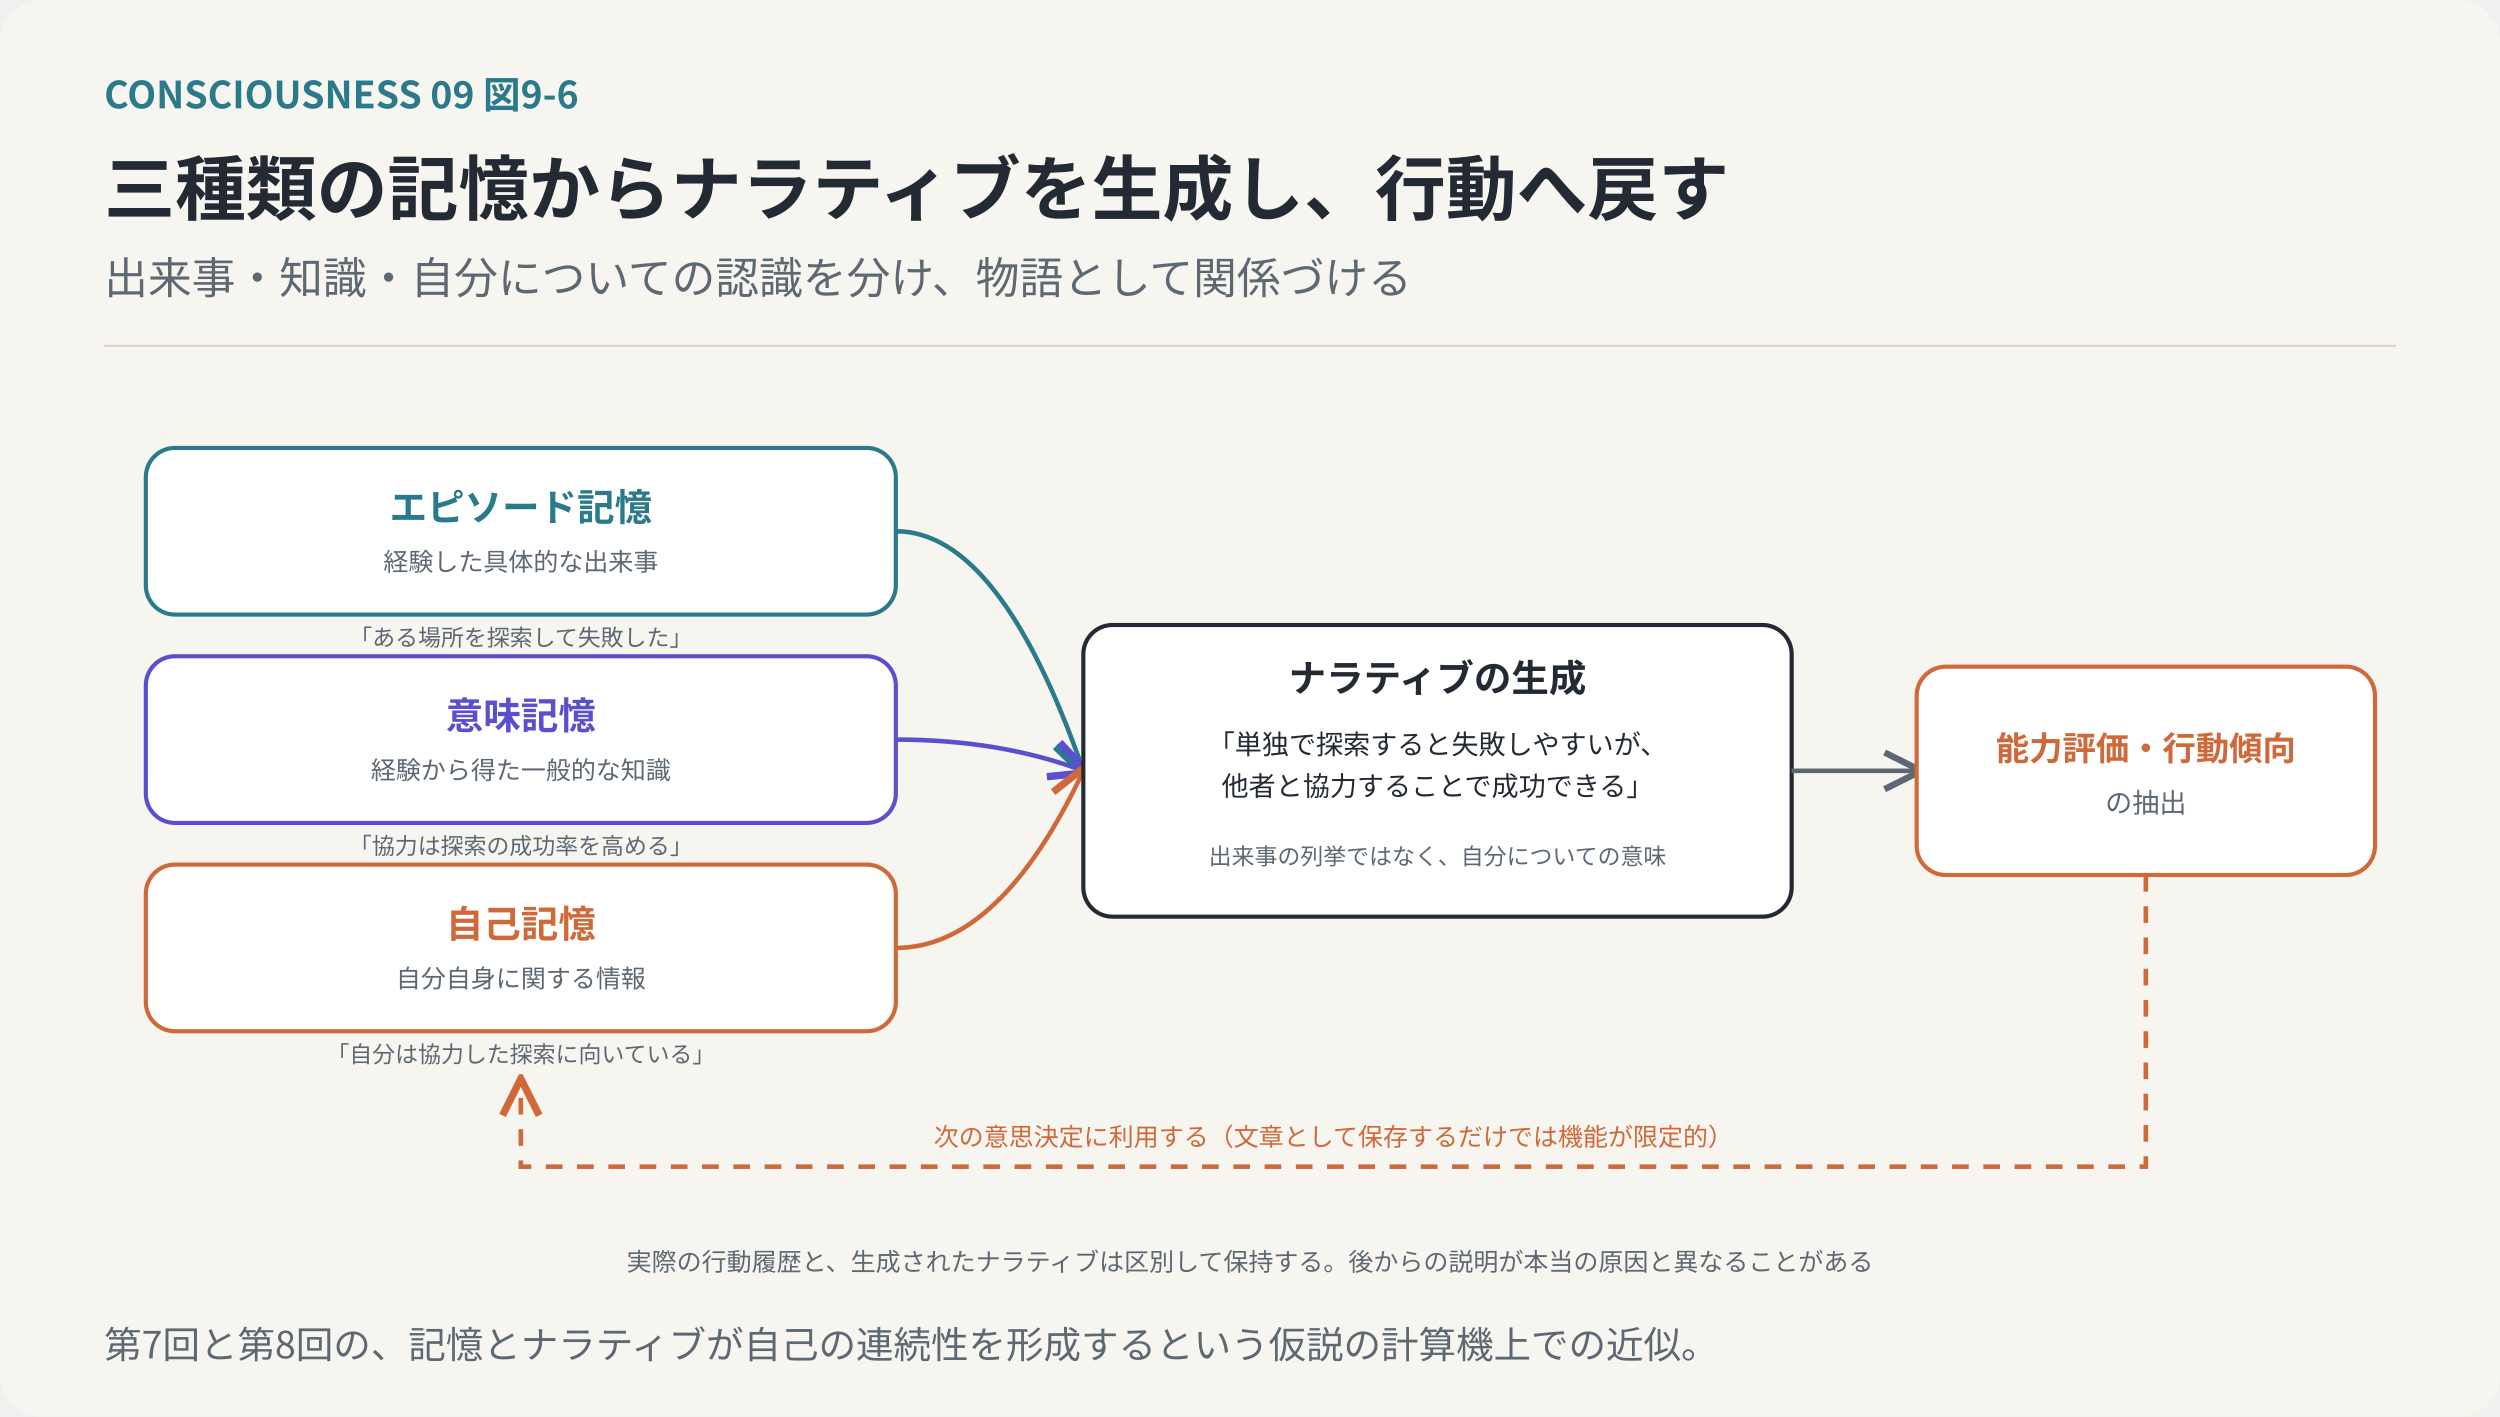
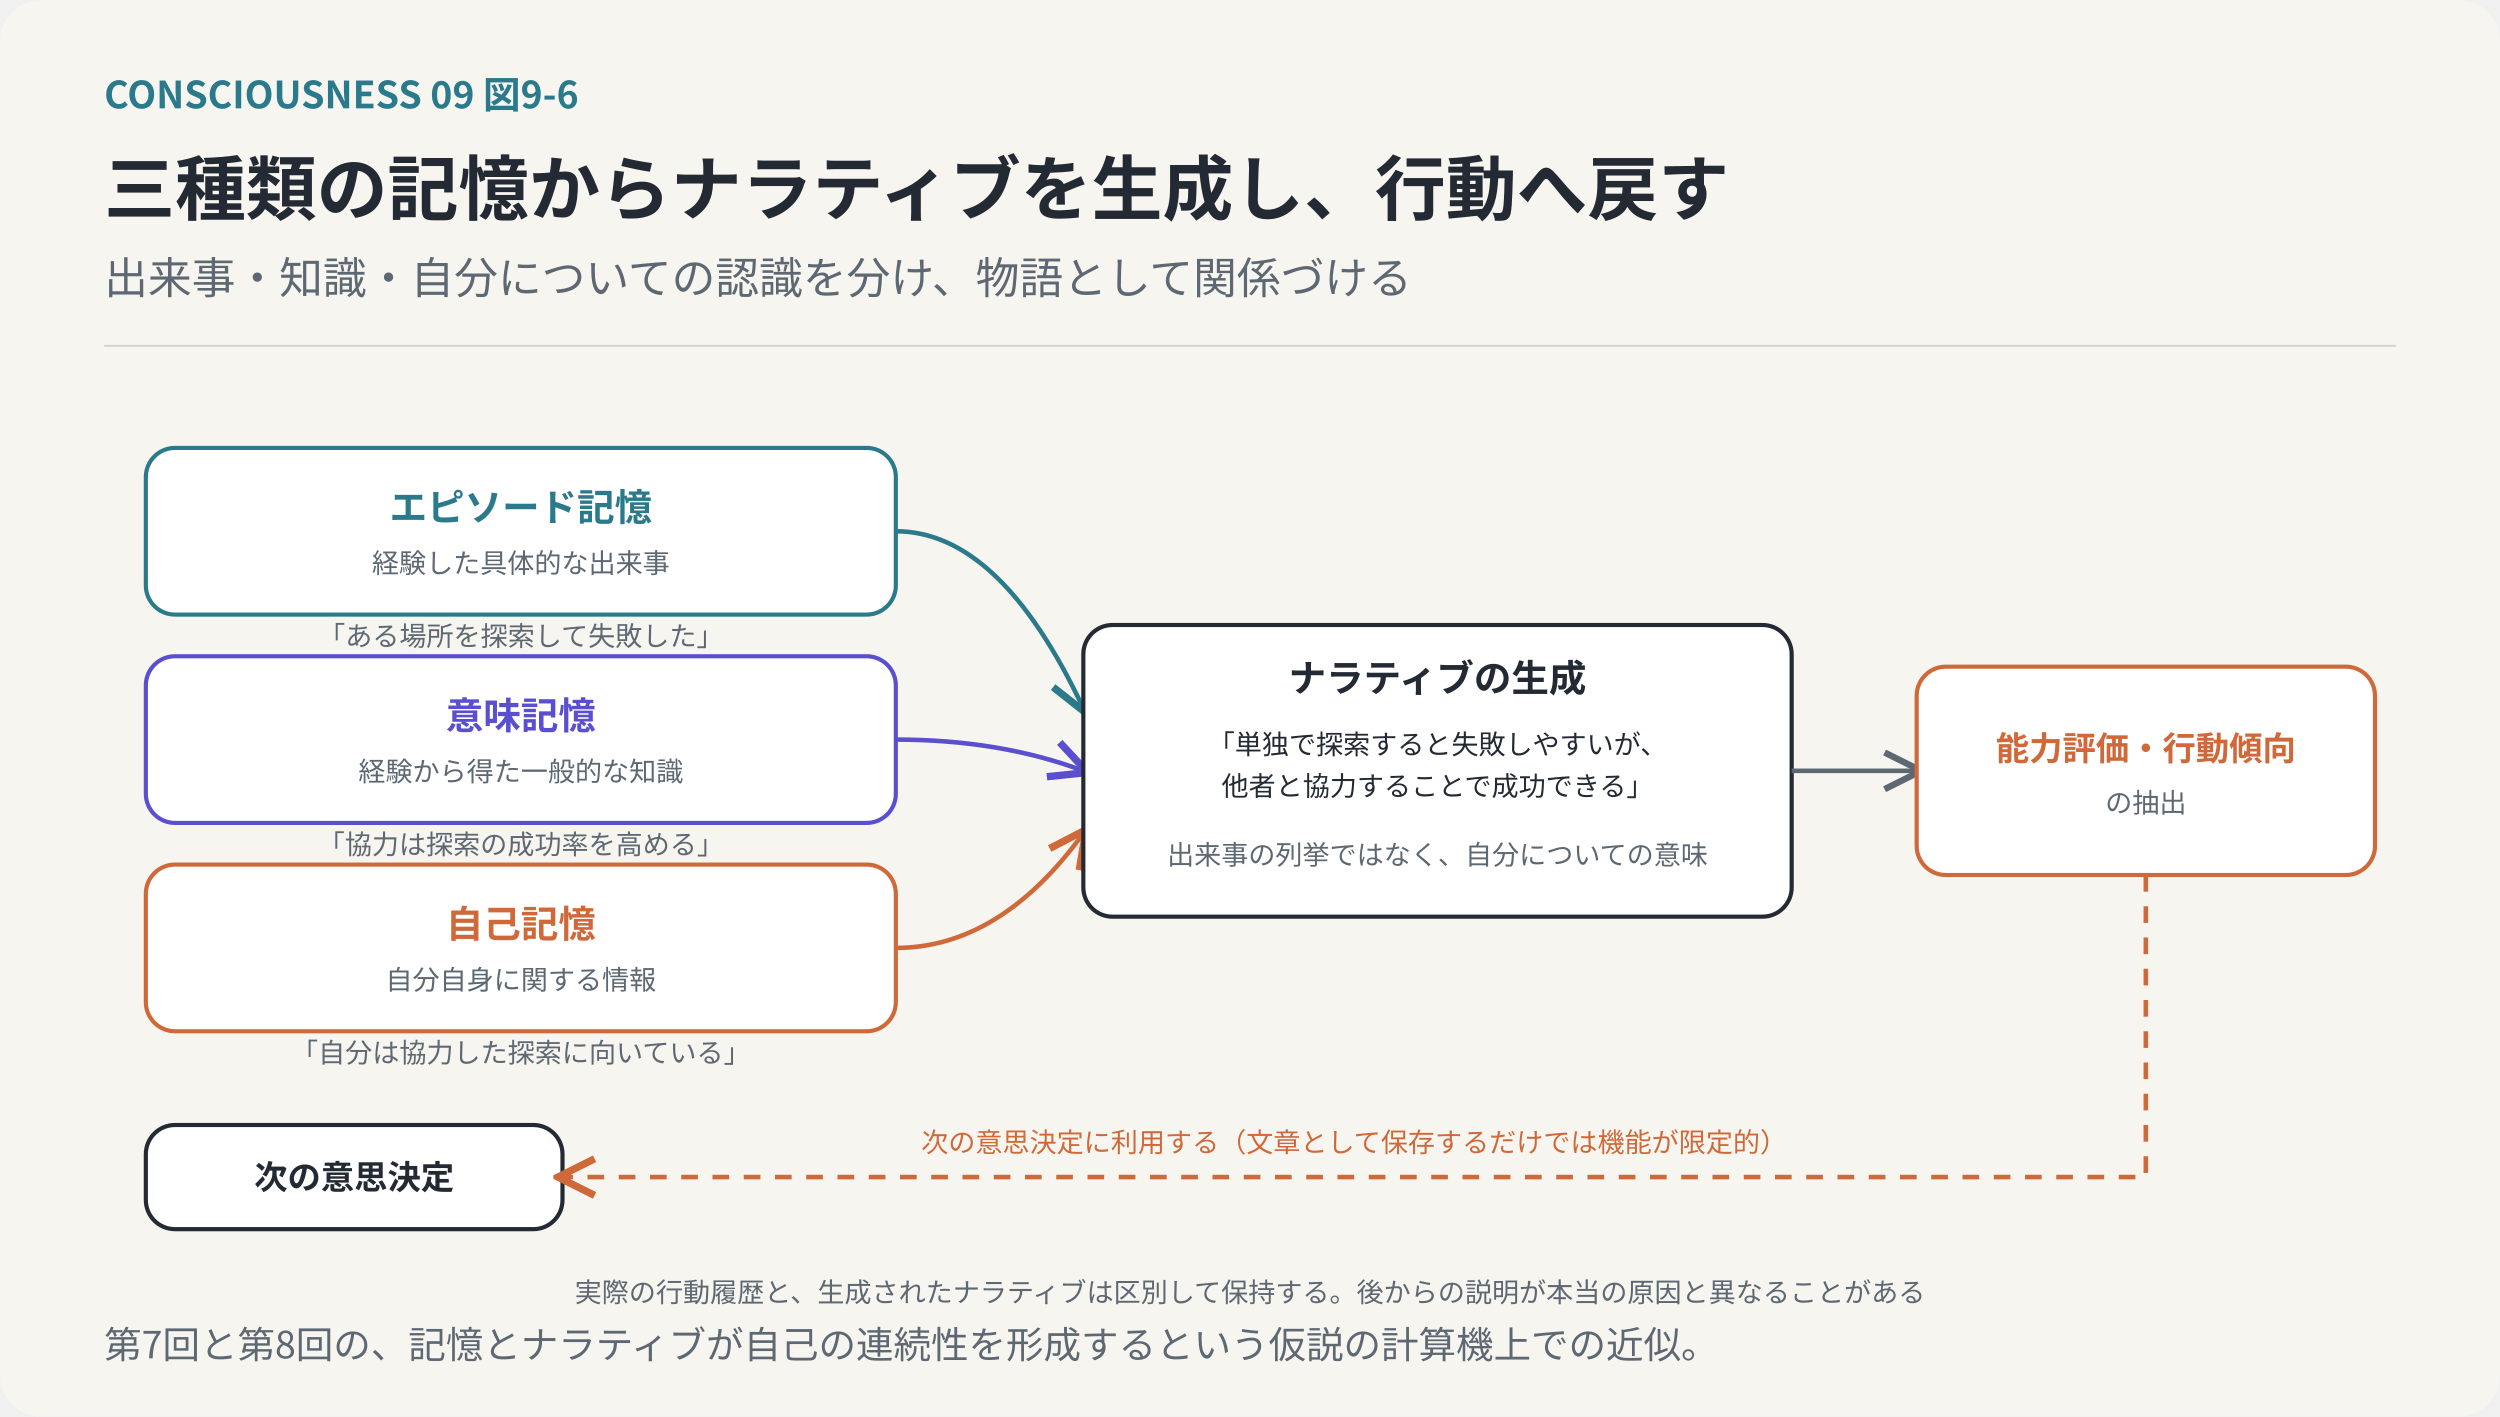
<svg xmlns="http://www.w3.org/2000/svg" width="1200" height="680" viewBox="0 0 1200 680" role="img" aria-labelledby="title desc">
  <defs>
    <marker id="arrow" markerWidth="10" markerHeight="10" refX="8" refY="5" orient="auto-start-reverse">
      <path d="M1,1 L9,5 L1,9" fill="none" stroke="#5d6873" stroke-width="1.4" />
    </marker>
    <marker id="arrow-teal" markerWidth="10" markerHeight="10" refX="8" refY="5" orient="auto-start-reverse">
      <path d="M1,1 L9,5 L1,9" fill="none" stroke="#2b7a8c" stroke-width="1.6" />
    </marker>
    <marker id="arrow-terra" markerWidth="10" markerHeight="10" refX="8" refY="5" orient="auto-start-reverse">
      <path d="M1,1 L9,5 L1,9" fill="none" stroke="#d0693a" stroke-width="1.6" />
    </marker>
    <marker id="arrow-indigo" markerWidth="10" markerHeight="10" refX="8" refY="5" orient="auto-start-reverse">
      <path d="M1,1 L9,5 L1,9" fill="none" stroke="#5a4fcf" stroke-width="1.6" />
    </marker>
    <marker id="arrow-ink" markerWidth="10" markerHeight="10" refX="8" refY="5" orient="auto-start-reverse">
      <path d="M1,1 L9,5 L1,9" fill="none" stroke="#232a33" stroke-width="1.6" />
    </marker>
  </defs>
  <rect width="1200" height="680" rx="20" fill="#f7f5ef" />
  <g font-family="system-ui, -apple-system, &quot;Hiragino Kaku Gothic ProN&quot;, &quot;Noto Sans CJK JP&quot;, Meiryo, sans-serif">
    <text x="50.0" y="52.0" fill="#2b7a8c" font-size="18" text-anchor="start" font-weight="700">CONSCIOUSNESS     09     図9-6</text>
    <text x="50.0" y="103.0" fill="#232a33" font-size="34" text-anchor="start" font-weight="700">三種類の記憶からナラティブを生成し、行動へ戻す</text>
    <text x="50.0" y="141.0" fill="#5d6873" font-size="21" text-anchor="start" font-weight="400">出来事・知識・自分についての認識を分け、物語として関係づける</text>
    <line x1="50.0" y1="166.0" x2="1150.0" y2="166.0" stroke="#d8d4c8" stroke-width="1" />
    <rect x="70.0" y="215.0" width="360.0" height="80.0" rx="14" fill="#ffffff" stroke="#2b7a8c" stroke-width="2" />
    <text x="250.0" y="250.0" fill="#2b7a8c" font-size="18" text-anchor="middle" font-weight="700">エピソード記憶</text>
-     <text x="250.0" y="274.0" fill="#5d6873" font-size="12" text-anchor="middle" font-weight="400">経験した具体的な出来事</text>
-     <text x="250.0" y="310.0" fill="#5d6873" font-size="11" text-anchor="middle" font-weight="400">「ある場所を探索して失敗した」</text>
-     <path d="M430.0,255.0 Q480.0,255.0 520.0,370.0" fill="none" stroke="#2b7a8c" stroke-width="2.2" marker-end="url(#arrow-teal)" />
+     <text x="250.0" y="275.0" fill="#5d6873" font-size="13" text-anchor="middle" font-weight="400">経験した具体的な出来事</text>
+     <text x="250.0" y="310.0" fill="#5d6873" font-size="13" text-anchor="middle" font-weight="400">「ある場所を探索して失敗した」</text>
+     <path d="M430.0,255.0 Q480.0,255.0 520.0,340.0" fill="none" stroke="#2b7a8c" stroke-width="2.2" marker-end="url(#arrow-teal)" />
    <rect x="70.0" y="315.0" width="360.0" height="80.0" rx="14" fill="#ffffff" stroke="#5a4fcf" stroke-width="2" />
    <text x="250.0" y="350.0" fill="#5a4fcf" font-size="18" text-anchor="middle" font-weight="700">意味記憶</text>
-     <text x="250.0" y="374.0" fill="#5d6873" font-size="12" text-anchor="middle" font-weight="400">経験から得た一般的な知識</text>
-     <text x="250.0" y="410.0" fill="#5d6873" font-size="11" text-anchor="middle" font-weight="400">「協力は探索の成功率を高める」</text>
+     <text x="250.0" y="375.0" fill="#5d6873" font-size="13" text-anchor="middle" font-weight="400">経験から得た一般的な知識</text>
+     <text x="250.0" y="410.0" fill="#5d6873" font-size="13" text-anchor="middle" font-weight="400">「協力は探索の成功率を高める」</text>
    <path d="M430.0,355.0 Q480.0,355.0 520.0,370.0" fill="none" stroke="#5a4fcf" stroke-width="2.2" marker-end="url(#arrow-indigo)" />
    <rect x="70.0" y="415.0" width="360.0" height="80.0" rx="14" fill="#ffffff" stroke="#d0693a" stroke-width="2" />
    <text x="250.0" y="450.0" fill="#d0693a" font-size="18" text-anchor="middle" font-weight="700">自己記憶</text>
-     <text x="250.0" y="474.0" fill="#5d6873" font-size="12" text-anchor="middle" font-weight="400">自分自身に関する情報</text>
-     <text x="250.0" y="510.0" fill="#5d6873" font-size="11" text-anchor="middle" font-weight="400">「自分は協力した探索に向いている」</text>
-     <path d="M430.0,455.0 Q480.0,455.0 520.0,370.0" fill="none" stroke="#d0693a" stroke-width="2.2" marker-end="url(#arrow-terra)" />
+     <text x="250.0" y="475.0" fill="#5d6873" font-size="13" text-anchor="middle" font-weight="400">自分自身に関する情報</text>
+     <text x="250.0" y="510.0" fill="#5d6873" font-size="13" text-anchor="middle" font-weight="400">「自分は協力した探索に向いている」</text>
+     <path d="M430.0,455.0 Q480.0,455.0 520.0,400.0" fill="none" stroke="#d0693a" stroke-width="2.2" marker-end="url(#arrow-terra)" />
    <rect x="520.0" y="300.0" width="340.0" height="140.0" rx="14" fill="#ffffff" stroke="#232a33" stroke-width="2" />
    <text x="690.0" y="332.0" fill="#232a33" font-size="18" text-anchor="middle" font-weight="700">ナラティブの生成</text>
    <text x="690.0" y="362.0" fill="#232a33" font-size="13" text-anchor="middle" font-weight="400">「単独で探索すると失敗しやすいが、</text>
    <text x="690.0" y="382.0" fill="#232a33" font-size="13" text-anchor="middle" font-weight="400">他者と協力することで成功できる」</text>
-     <text x="690.0" y="415.0" fill="#5d6873" font-size="11" text-anchor="middle" font-weight="400">出来事の列挙ではなく、自分についての意味</text>
+     <text x="690.0" y="415.0" fill="#5d6873" font-size="13" text-anchor="middle" font-weight="400">出来事の列挙ではなく、自分についての意味</text>
    <line x1="860.0" y1="370.0" x2="920.0" y2="370.0" stroke="#5d6873" stroke-width="2.2" marker-end="url(#arrow)" />
    <rect x="920.0" y="320.0" width="220.0" height="100.0" rx="14" fill="#ffffff" stroke="#d0693a" stroke-width="2" />
    <text x="1030.0" y="365.0" fill="#d0693a" font-size="16" text-anchor="middle" font-weight="700">能力評価・行動傾向</text>
    <text x="1030.0" y="390.0" fill="#5d6873" font-size="13" text-anchor="middle" font-weight="400">の抽出</text>
-     <path d="M1030,420 L1030,560 L250,560 L250,520" fill="none" stroke="#d0693a" stroke-width="2.2" marker-end="url(#arrow-terra)" stroke-dasharray="8 7" />
-     <text x="640.0" y="550.0" fill="#d0693a" font-size="12" text-anchor="middle" font-weight="400">次の意思決定に利用する（文章として保存するだけでは機能が限定的）</text>
-     <text x="600.0" y="610.0" fill="#5d6873" font-size="12" text-anchor="middle" font-weight="400">実際の行動履歴と、生成されたナラティブは区別して保持する。後からの説明が本当の原因と異なることがある</text>
+     <rect x="70.0" y="540.0" width="200.0" height="50.0" rx="14" fill="#ffffff" stroke="#232a33" stroke-width="2" />
+     <text x="170.0" y="570.8" fill="#232a33" font-size="16" text-anchor="middle" font-weight="700">次の意思決定</text>
+     <path d="M1030,420 L1030,565 L270,565" fill="none" stroke="#d0693a" stroke-width="2.2" marker-end="url(#arrow-terra)" stroke-dasharray="8 7" />
+     <text x="650.0" y="553.0" fill="#d0693a" font-size="13" text-anchor="middle" font-weight="400">次の意思決定に利用する（文章として保存するだけでは機能が限定的）</text>
+     <text x="600.0" y="625.0" fill="#5d6873" font-size="13" text-anchor="middle" font-weight="400">実際の行動履歴と、生成されたナラティブは区別して保持する。後からの説明が本当の原因と異なることがある</text>
    <text x="50.0" y="652.0" fill="#5d6873" font-size="18" text-anchor="start" font-weight="400">第7回と第8回の、記憶とナラティブが自己の連続性を形成するという仮説の計算機上での近似。</text>
  </g>
</svg>
